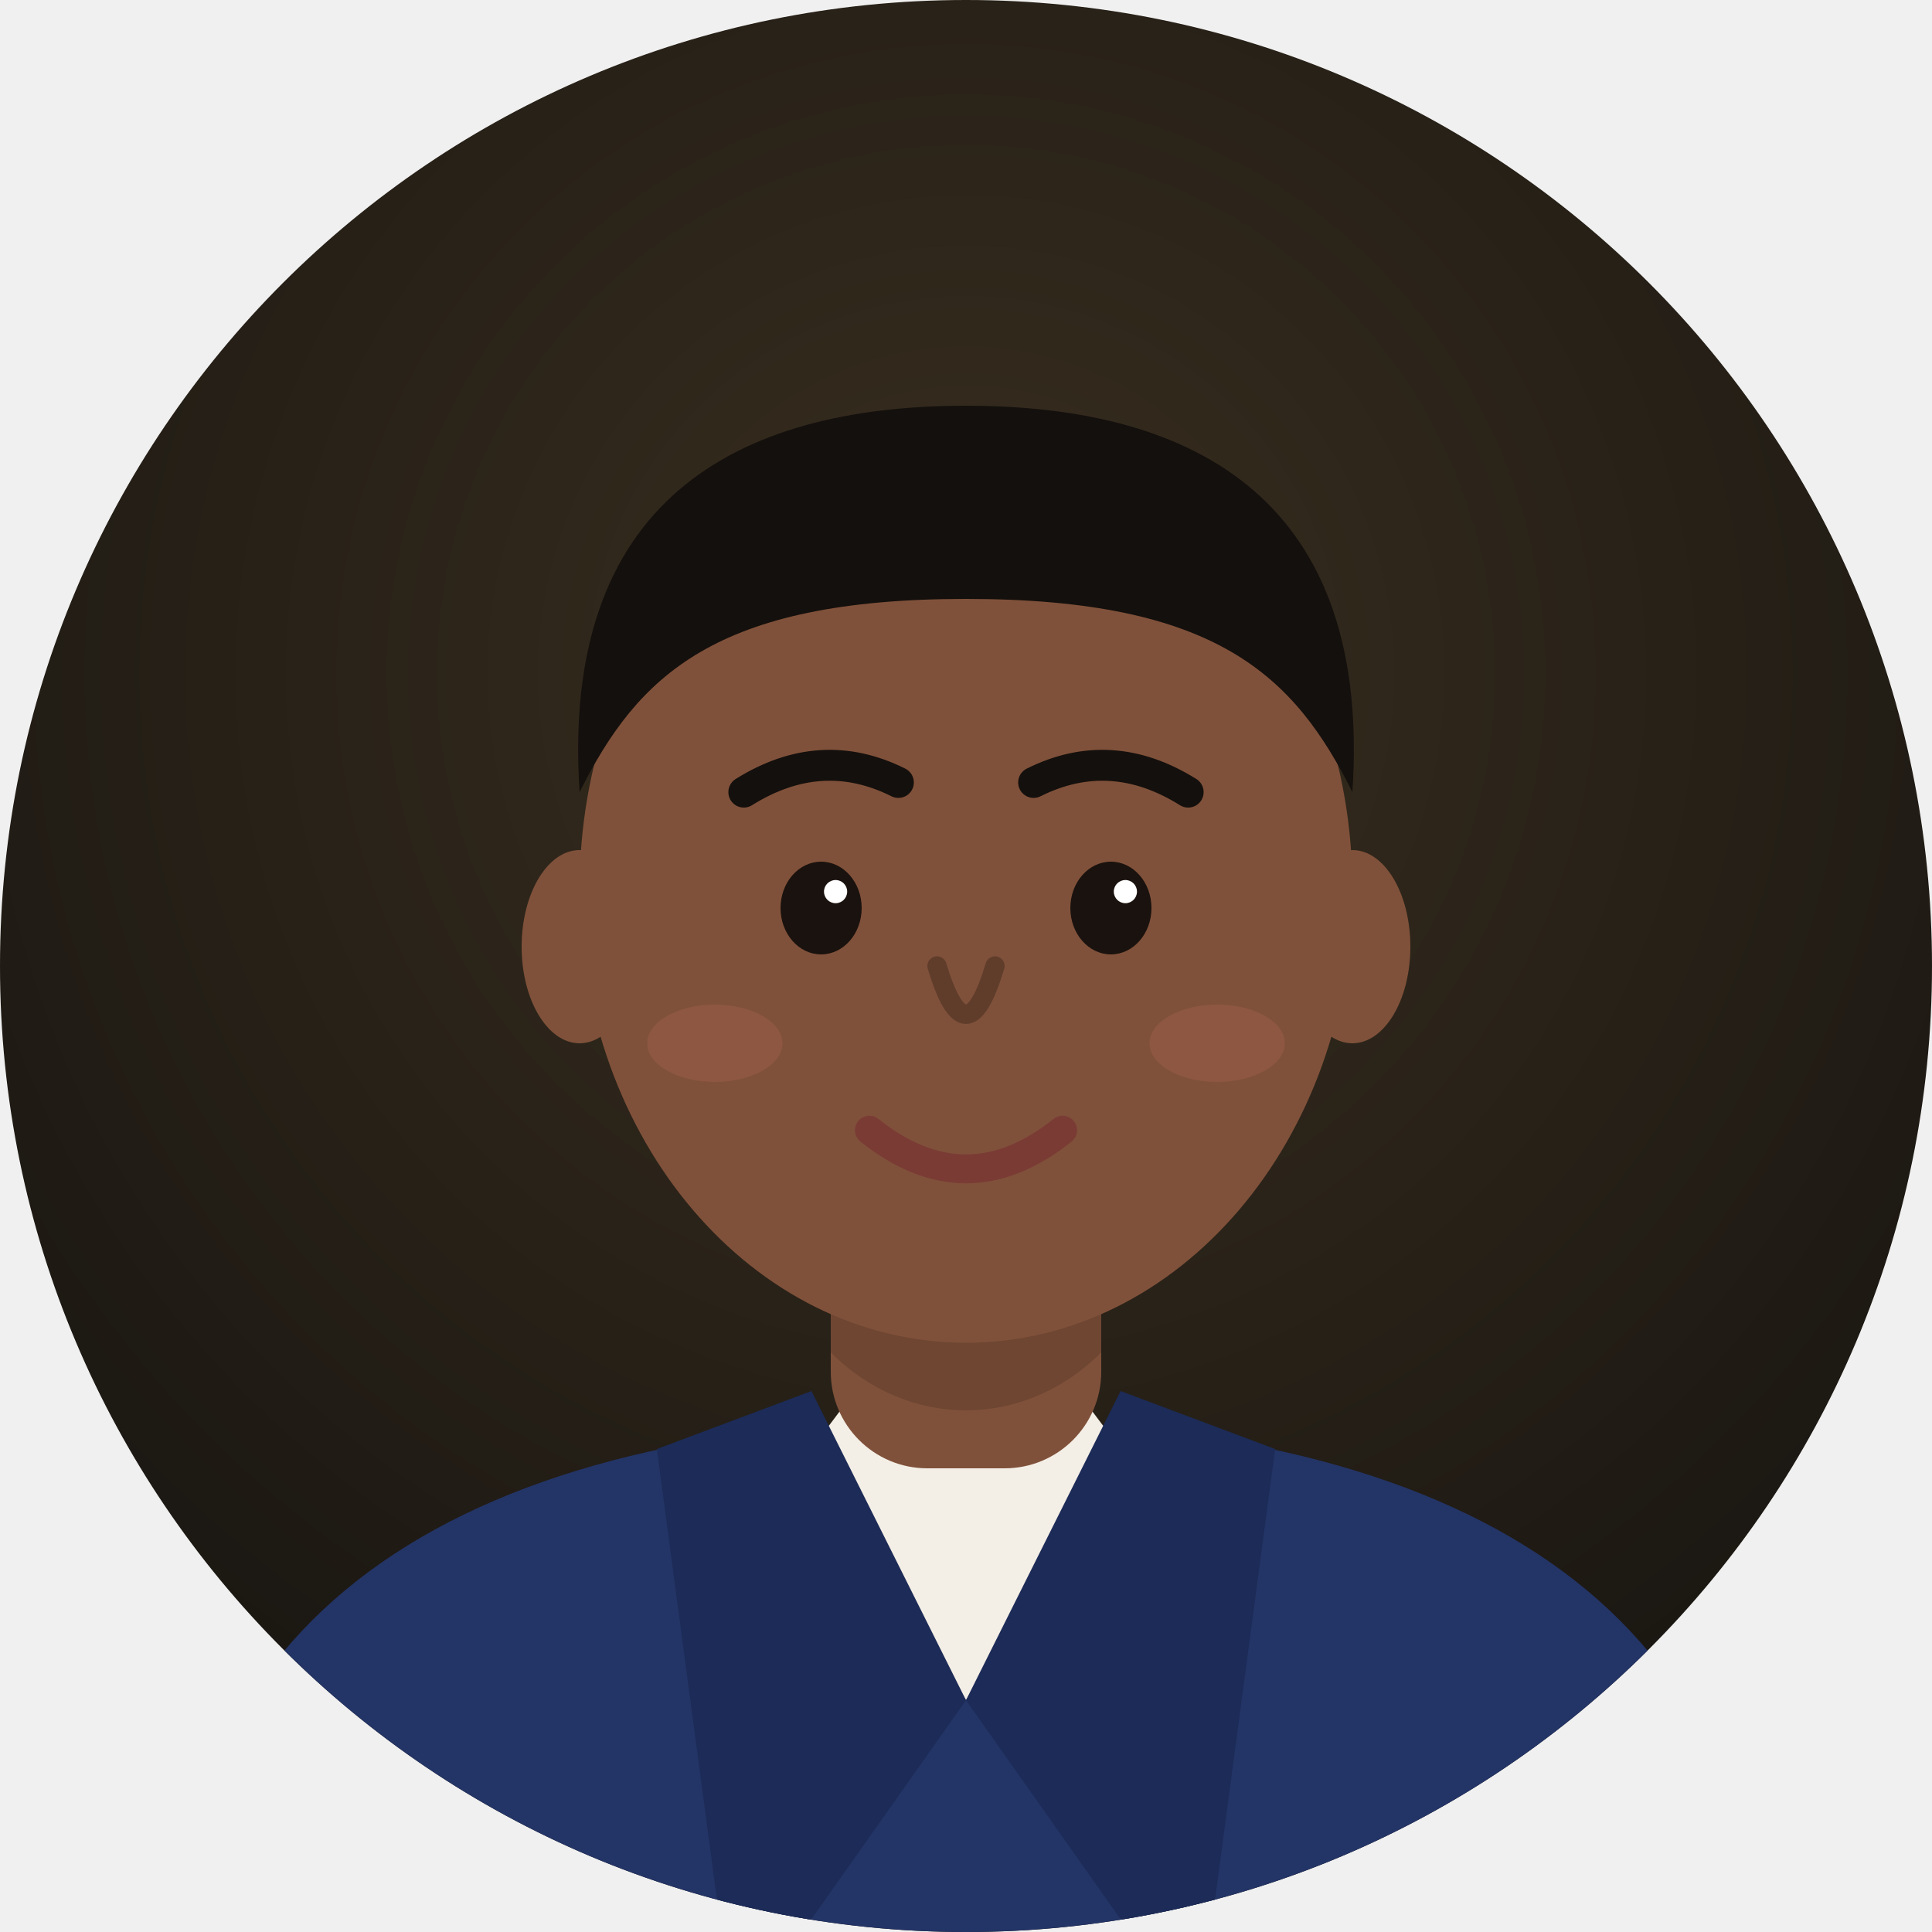
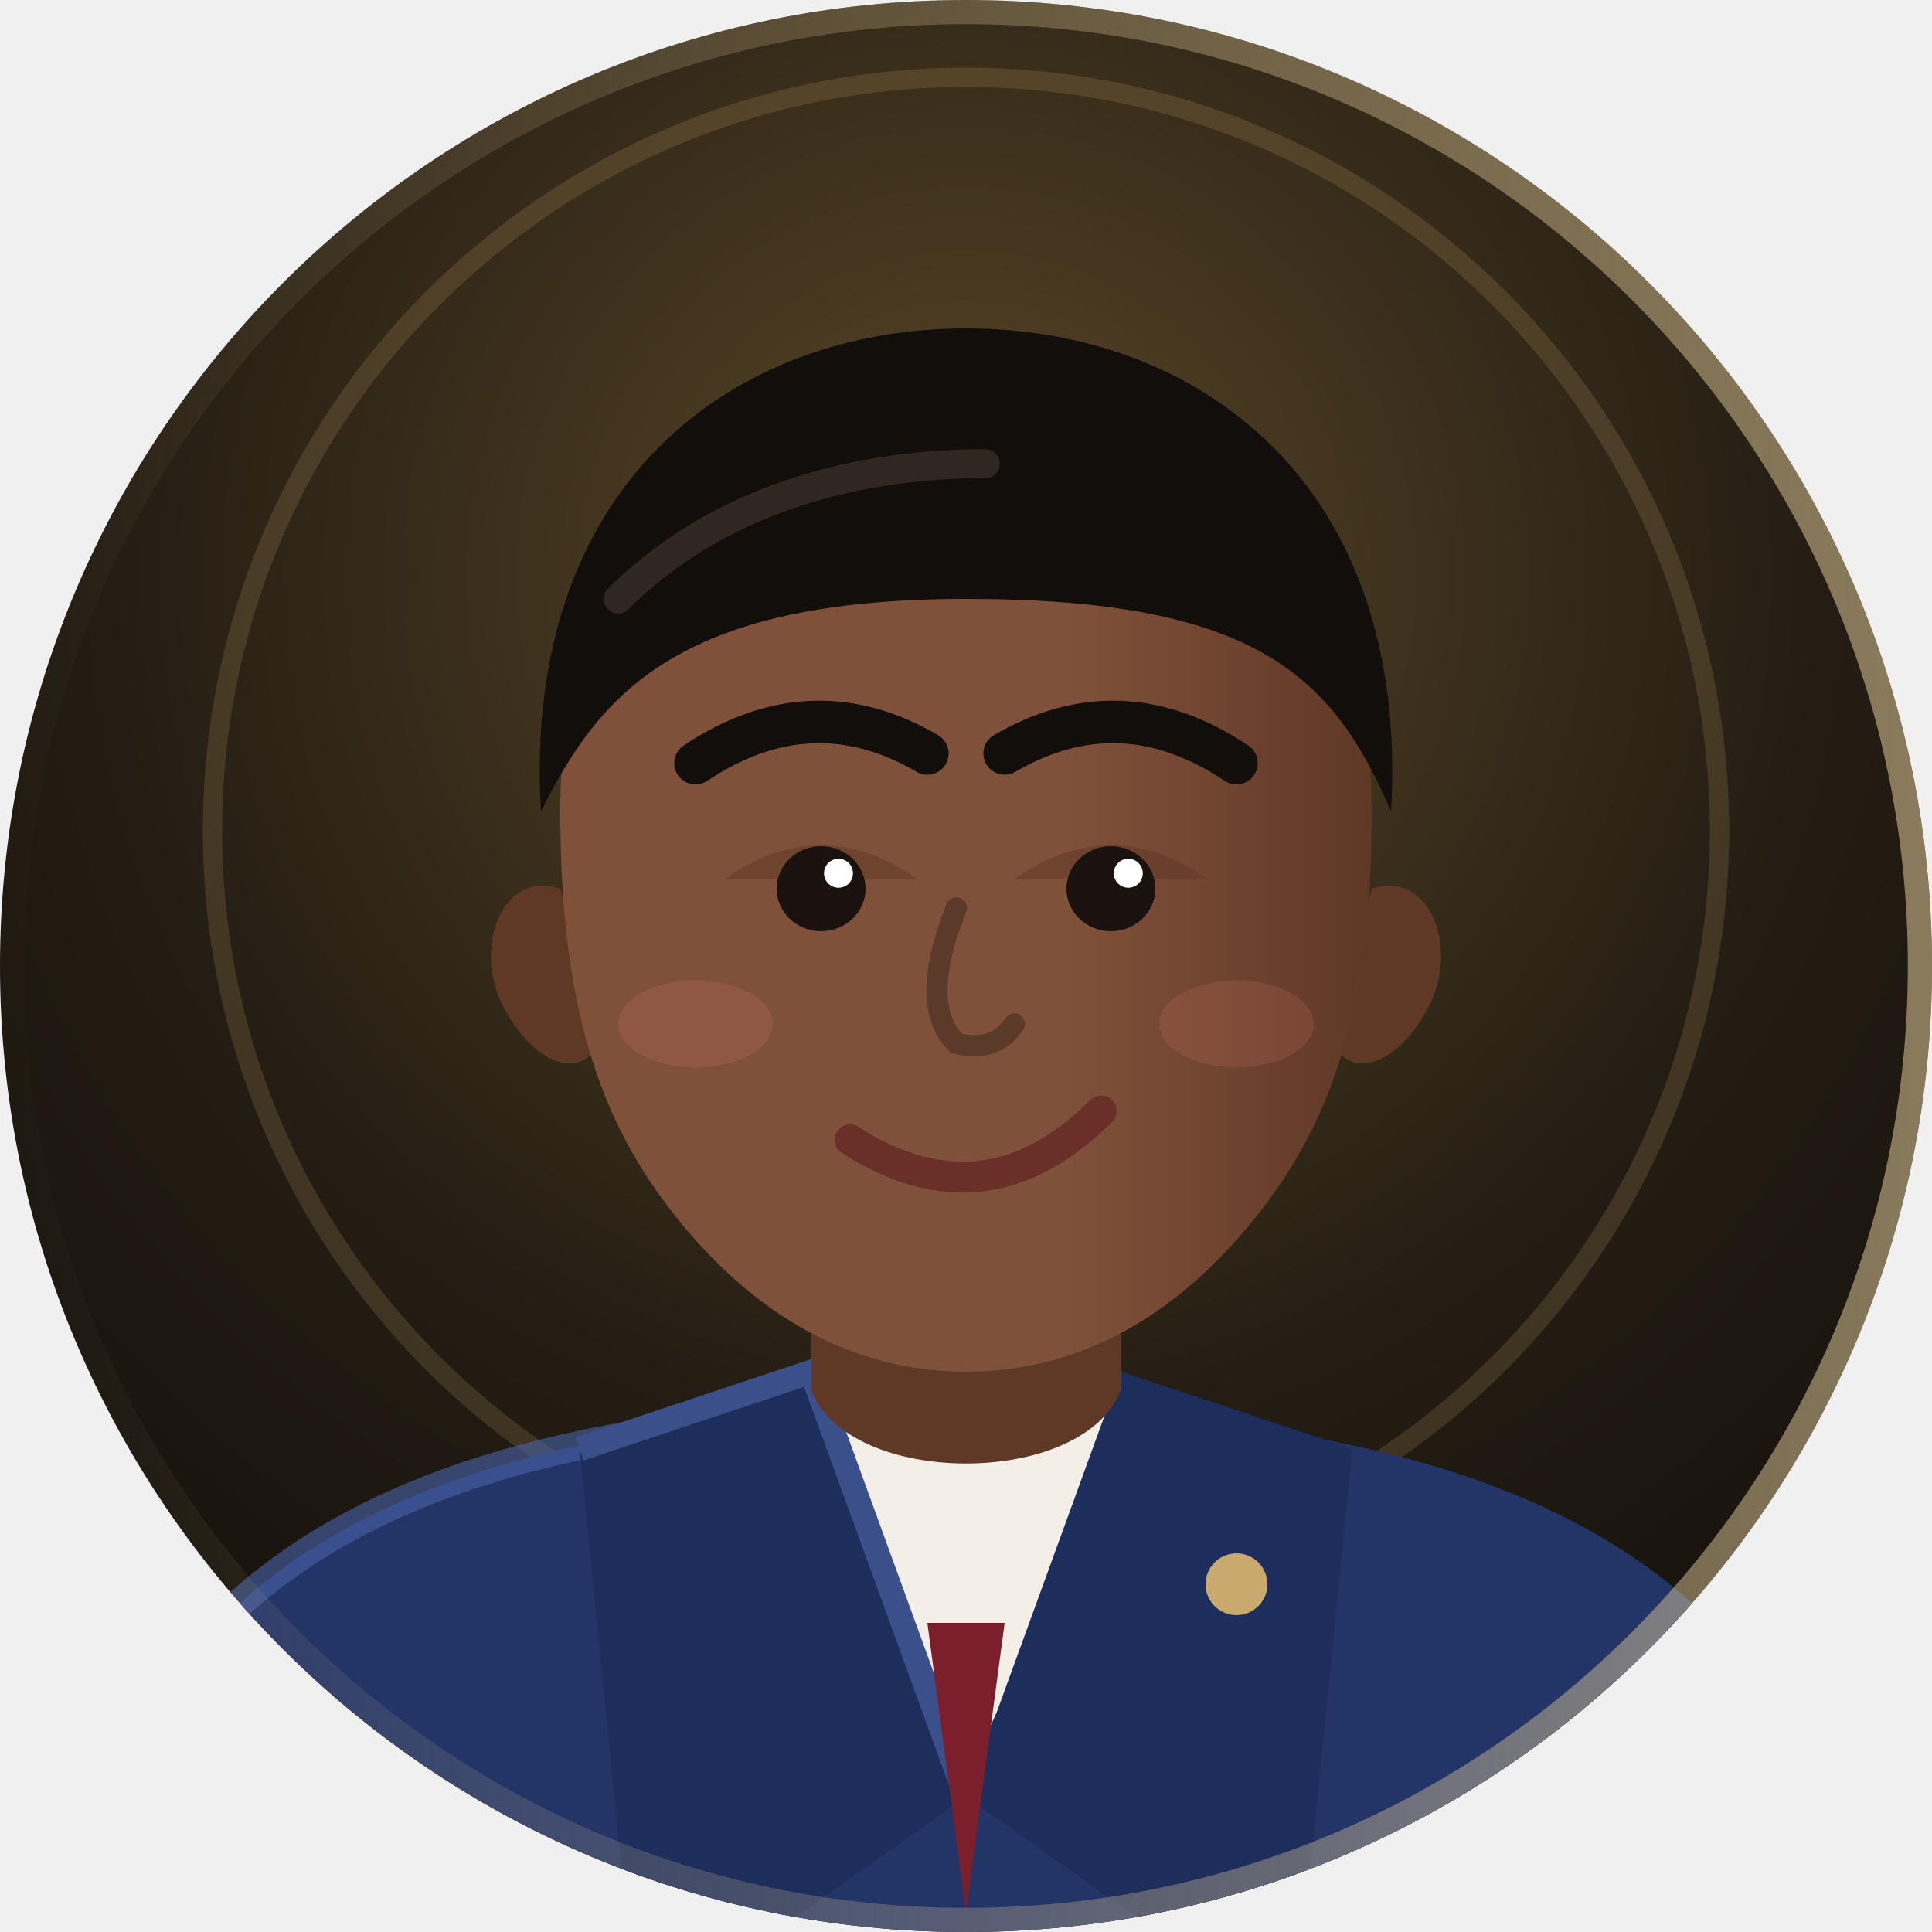
<svg xmlns="http://www.w3.org/2000/svg" viewBox="0 0 200 200" role="img">
  <defs>
-     <radialGradient id="bg" cx="50%" cy="35%" r="75%">
-       <stop offset="0" stop-color="#3a2f20" />
-       <stop offset="1" stop-color="#14120f" />
+     <radialGradient id="bg" cx="50%" cy="30%" r="80%">
+       <stop offset="0" stop-color="#5a4727" />
+       <stop offset=".55" stop-color="#241d13" />
+       <stop offset="1" stop-color="#0f0d0a" />
    </radialGradient>
+     <linearGradient id="rim" x1="0" y1="0" x2="1" y2="0">
+       <stop offset="0" stop-color="#e2cc9b" stop-opacity=".0" />
+       <stop offset="1" stop-color="#e2cc9b" stop-opacity=".55" />
+     </linearGradient>
+     <linearGradient id="fs" x1="0" y1="0" x2="1" y2="0">
+       <stop offset="0" stop-color="#80513a" />
+       <stop offset=".62" stop-color="#80513a" />
+       <stop offset="1" stop-color="#5f3826" />
+     </linearGradient>
    <clipPath id="c">
      <circle cx="100" cy="100" r="100" />
    </clipPath>
  </defs>
  <g clip-path="url(#c)">
    <rect width="200" height="200" fill="url(#bg)" />
-     <path d="M18 205c0-38 30-58 82-58s82 20 82 58z" fill="#233466" />
-     <path d="M84 150l16 26 16-26-6-8h-20z" fill="#f4efe6" />
-     <path d="M68 150l16-6 16 32-24 34zM132 150l-16-6-16 32 24 34z" fill="#1c2b57" />
-     <path d="M96 176h8l-4 26z" fill="#c9a96e" opacity=".0" />
-     <rect x="86" y="118" width="28" height="34" rx="10" fill="#80513a" />
-     <path d="M86 140c8 8 20 8 28 0v-10h-28z" fill="#000" opacity=".14" />
-     <ellipse cx="60" cy="98" rx="6" ry="10" fill="#80513a" />
-     <ellipse cx="140" cy="98" rx="6" ry="10" fill="#80513a" />
-     <ellipse cx="100" cy="92" rx="40" ry="47" fill="#80513a" />
-     <path d="M60 82C58 52 76 42 100 42s42 10 40 40c-6-12-14-20-40-20S66 70 60 82z" fill="#14100d" />
-     <path d="M77 82q8-5 16-1M107 81q8-4 16 1" fill="none" stroke="#14100d" stroke-width="3.2" stroke-linecap="round" />
-     <path d="M90 117q10 8 20 0" fill="none" stroke="#7a3b35" stroke-width="3" stroke-linecap="round" />
-     <ellipse cx="85" cy="94" rx="4.2" ry="4.8" fill="#1a120e" />
-     <ellipse cx="115" cy="94" rx="4.2" ry="4.8" fill="#1a120e" />
-     <circle cx="86.5" cy="92.3" r="1.2" fill="#fff" />
-     <circle cx="116.5" cy="92.3" r="1.2" fill="#fff" />
-     <path d="M97 100q3 10 6 0" fill="none" stroke="#000" stroke-opacity=".25" stroke-width="2" stroke-linecap="round" />
-     <ellipse cx="74" cy="108" rx="7" ry="4" fill="#d9776a" opacity=".16" />
-     <ellipse cx="126" cy="108" rx="7" ry="4" fill="#d9776a" opacity=".16" />
+     <circle cx="100" cy="86" r="78" fill="none" stroke="#c9a96e" stroke-opacity=".18" stroke-width="2" />
+     <path d="M6 208c4-44 34-62 94-62s90 18 94 62z" fill="#233466" />
+     <path d="M6 208c4-44 34-62 94-62" fill="none" stroke="#4a62a8" stroke-width="3" opacity=".6" />
+     <path d="M82 146l18 38 18-38-8-10h-20z" fill="#f4efe6" />
+     <path d="M60 150l24-8 16 44-34 24zM140 150l-24-8-16 44 34 24z" fill="#1d2d5c" />
+     <path d="M60 150l24-8 16 44" fill="none" stroke="#3b4f8a" stroke-width="2.5" />
+     <path d="M96 168h8l-4 30z" fill="#7a1f2b" />
+     <circle cx="128" cy="164" r="3.2" fill="#c9a96e" />
+     <path d="M84 112h32v32c-4 10-28 10-32 0z" fill="#5f3826" />
+     <path d="M84 132q16 12 32 0v-8q-16 10-32 0z" fill="#000" opacity=".18" />
+     <path d="M58 92c-6-2-9 6-6 12s8 8 10 4z" fill="#5f3826" />
+     <path d="M142 92c6-2 9 6 6 12s-8 8-10 4z" fill="#5f3826" />
+     <path d="M58 84c0-30 18-46 42-46s42 16 42 46c0 20-4 32-12 42-8 10-18 16-30 16s-22-6-30-16c-8-10-12-22-12-42z" fill="url(#fs)" />
+     <path d="M56 84C54 50 76 34 100 34s46 16 44 50c-6-14-14-22-44-22S62 72 56 84z" fill="#120e0b" />
+     <path d="M64 62c10-10 24-14 38-14" fill="none" stroke="#3d322c" stroke-width="3" opacity=".7" stroke-linecap="round" />
+     <path d="M72 79q12-8 24-1M104 78q12-7 24 1" fill="none" stroke="#120e0b" stroke-width="4.4" stroke-linecap="round" />
+     <path d="M75 91q10-7 20 0" fill="#5f3826" opacity=".55" />
+     <path d="M105 91q10-7 20 0" fill="#5f3826" opacity=".55" />
+     <ellipse cx="85" cy="92" rx="4.6" ry="4.4" fill="#1a120e" />
+     <ellipse cx="115" cy="92" rx="4.6" ry="4.4" fill="#1a120e" />
+     <circle cx="86.8" cy="90.4" r="1.5" fill="#fff" />
+     <circle cx="116.8" cy="90.4" r="1.5" fill="#fff" />
+     <path d="M99 94q-4 10 0 14q4 1 6-2" fill="none" stroke="#000" stroke-opacity=".28" stroke-width="2.2" stroke-linecap="round" />
+     <ellipse cx="72" cy="106" rx="8" ry="4.5" fill="#d9776a" opacity=".18" />
+     <ellipse cx="128" cy="106" rx="8" ry="4.5" fill="#d9776a" opacity=".18" />
+     <path d="M88 118q14 9 26-3" fill="none" stroke="#6b2f2a" stroke-width="3.2" stroke-linecap="round" />
+     <path d="M88 118q14 9 26-3" fill="none" stroke="#fff" stroke-opacity=".0" />
+     <circle cx="100" cy="100" r="99" fill="none" stroke="url(#rim)" stroke-width="3" />
  </g>
</svg>
